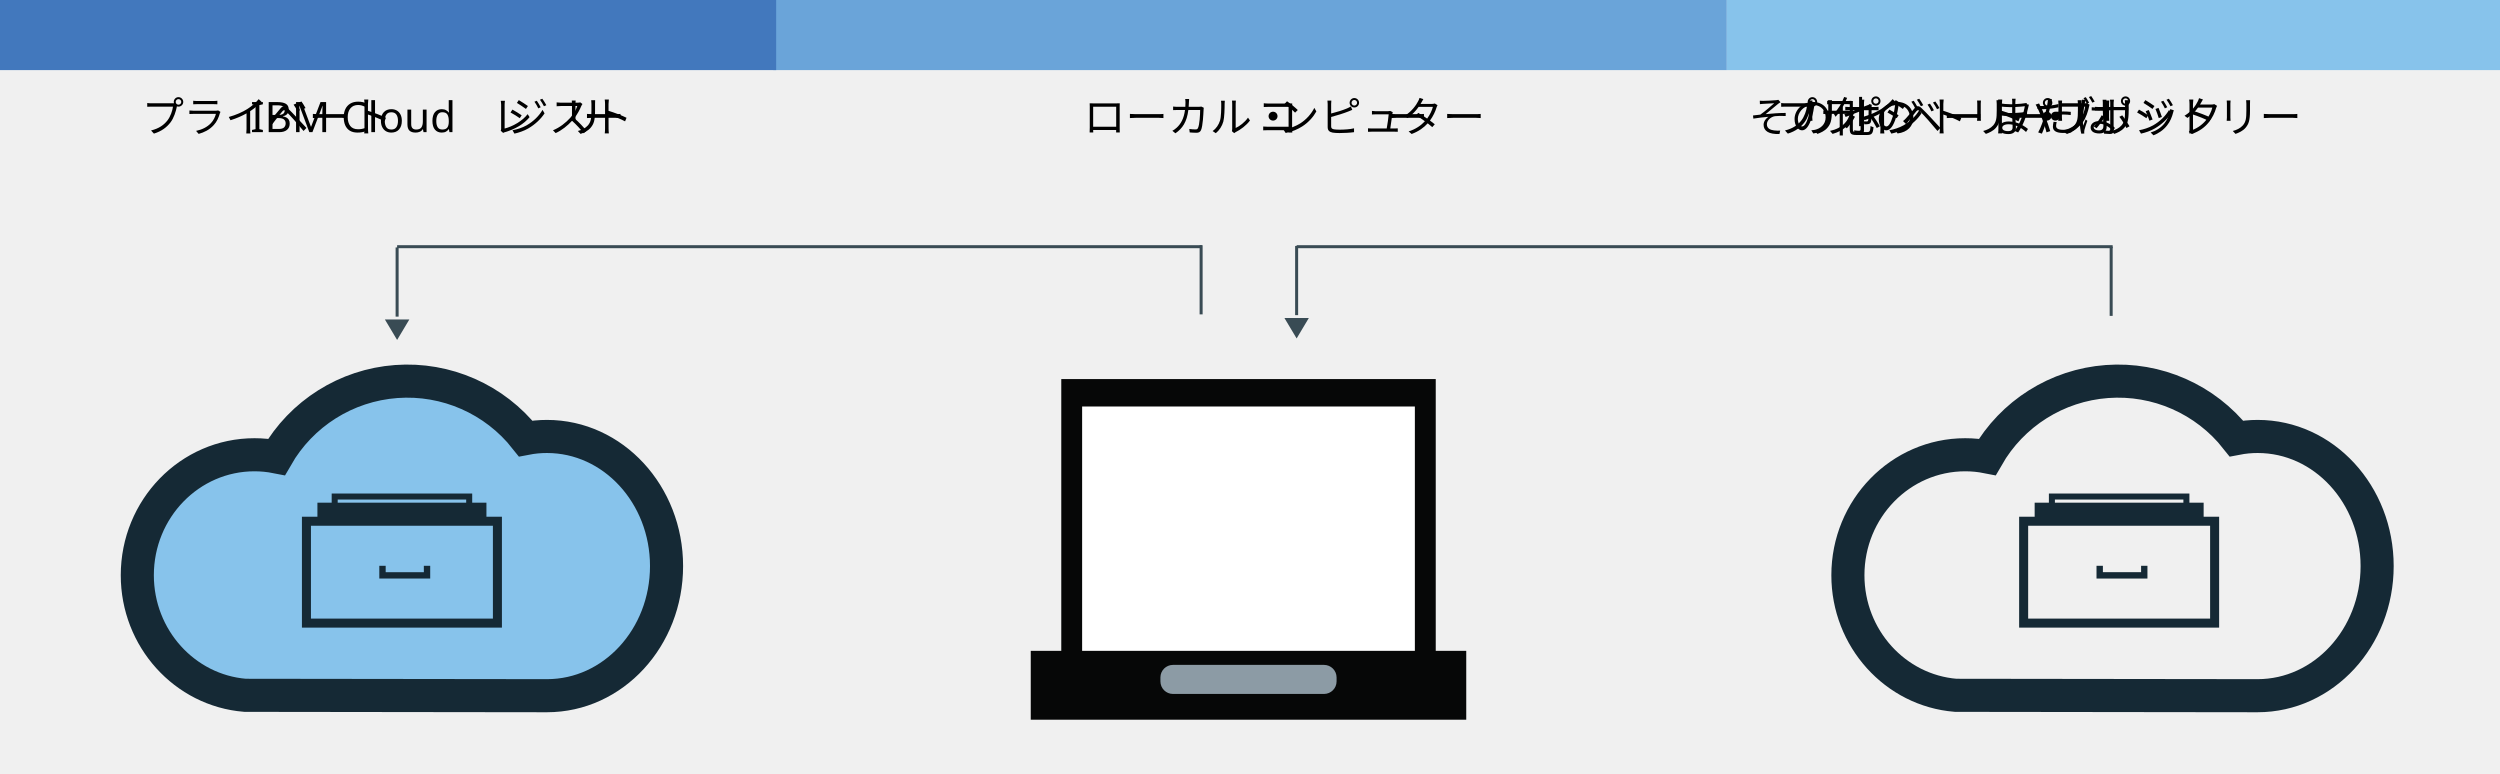
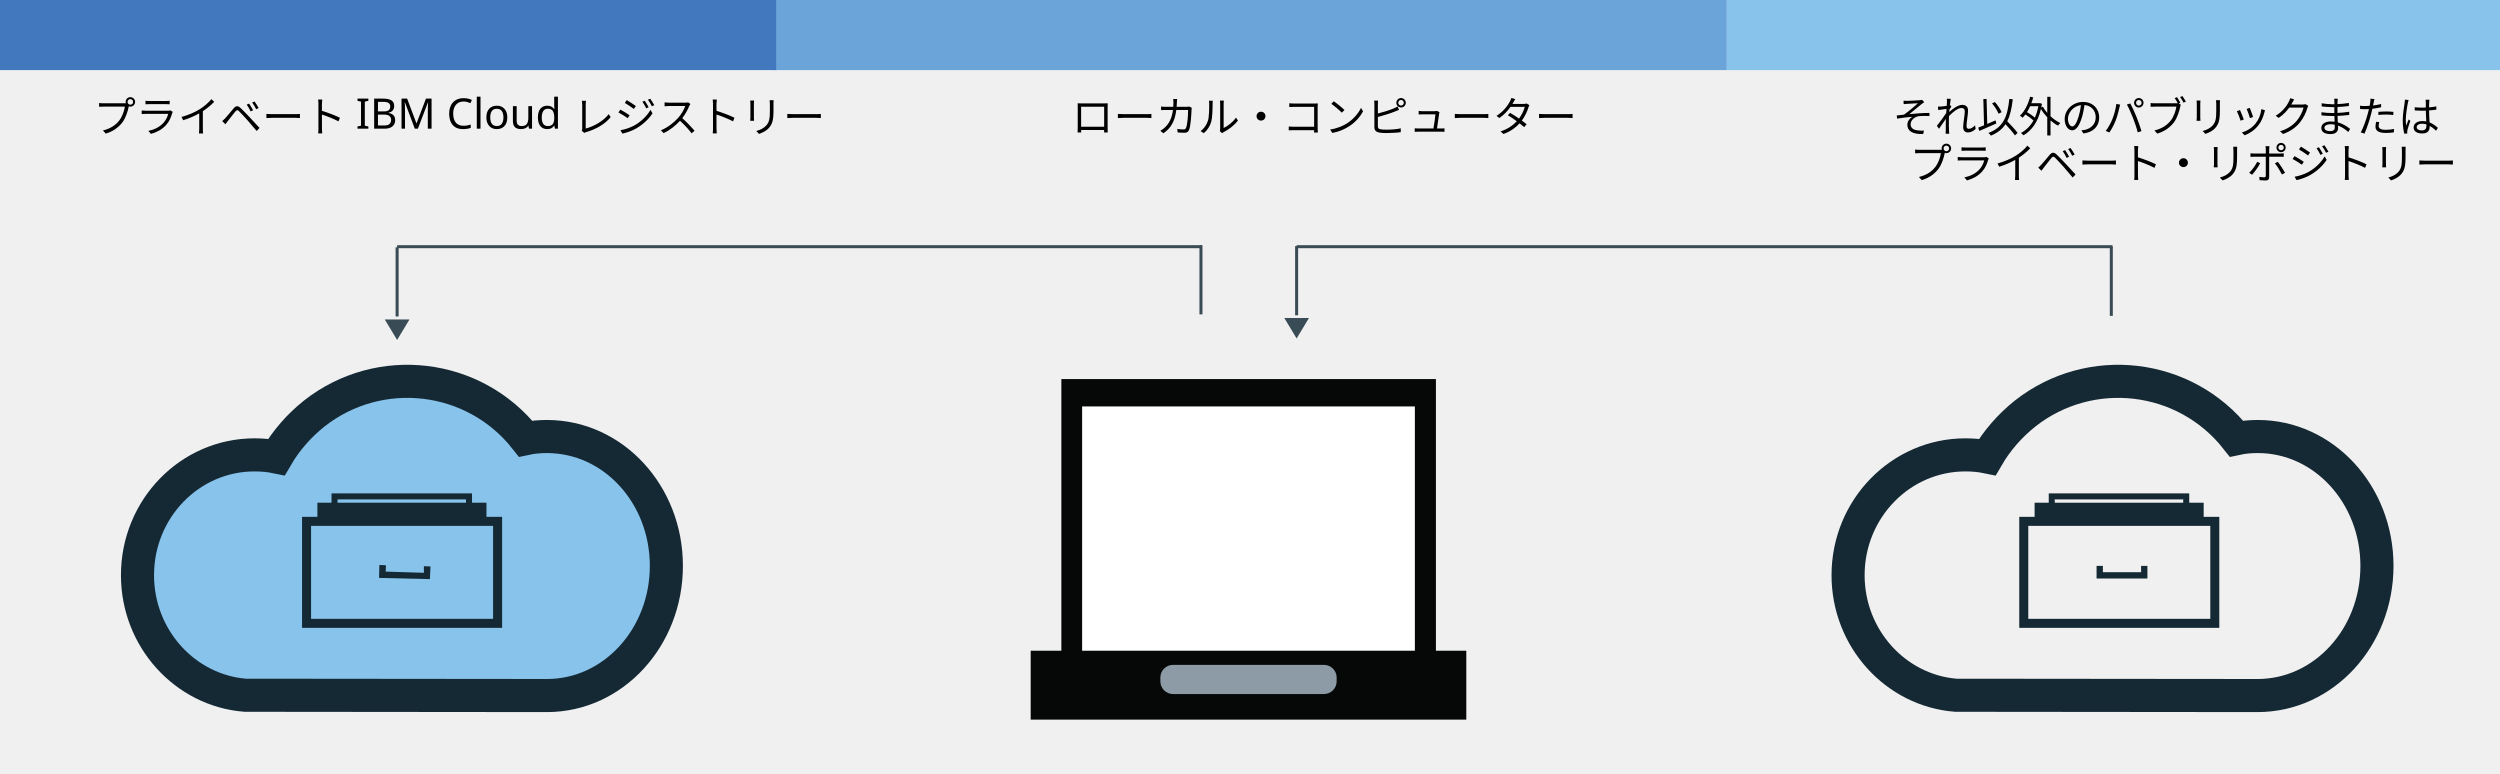
- <svg xmlns="http://www.w3.org/2000/svg" id="8a2151fb-88ef-457d-b7ec-bfa7f1e3e656" data-name="Layer 1" viewBox="0 0 831 257">
-   <path id="ce3f00cc-62b2-43ff-97de-39f90dd8ffae" data-name="&lt;Path&gt;" d="M257,0H574V23.3H257Z" fill="#6aa4d9" />
-   <path id="148a5eb6-df88-4f33-b362-d3d8ce114c44" data-name="&lt;Path&gt;" d="M574,0H831V23.3H574Z" fill="#87c3eb" />
-   <g id="10fb2a08-3ee6-4061-96fb-31503b7362b3" data-name="&lt;Group&gt;">
-     <path id="d03ee414-6941-420c-8859-22e16f18125c" data-name="&lt;Path&gt;" d="M127.94,106.2,132,113l4.06-6.8Z" fill="#394b54" />
+ <svg xmlns="http://www.w3.org/2000/svg" xmlns:xlink="http://www.w3.org/1999/xlink" version="1.1" x="0px" y="0px" viewBox="0 0 831 257" style="enable-background:new 0 0 831 257;" xml:space="preserve" id="svg134">
+   <defs id="defs138" />
+   <style type="text/css" id="style2">
+ 	.st0{fill:#6AA4D9;}
+ 	.st1{fill:#87C3EB;}
+ 	.st2{fill:#394B54;}
+ 	.st3{fill:#4278BD;}
+ 	.st4{fill:none;stroke:#394B54;stroke-miterlimit:10;}
+ 	.st5{fill:none;stroke:#152935;stroke-width:11;stroke-miterlimit:10;}
+ 	.st6{fill:#060707;}
+ 	.st7{fill:#FFFFFF;}
+ 	.st8{fill:#8C9BA5;}
+ 	.st9{fill:none;stroke:#152935;stroke-width:3;stroke-miterlimit:10;}
+ 	.st10{fill:none;stroke:#152935;stroke-width:6;stroke-miterlimit:10;}
+ 	.st11{fill:none;stroke:#152935;stroke-width:2;stroke-miterlimit:10;}
+ 	.st12{fill:#152935;}
+ 	.st13{font-family:'IBMPlexSans';}
+ 	.st14{font-size:14px;}
+ 	.st15{clip-path:url(#SVGID_2_);}
+ </style>
+   <g id="Layer_1">
+     <rect x="257" class="st0" width="317" height="23.3" id="rect6" />
+     <rect x="574" class="st1" width="257" height="23.3" id="rect8" />
+     <polygon class="st2" points="127.9,106.2 132,113 136.1,106.2  " id="polygon10" />
+     <rect class="st3" width="258" height="23.3" id="rect12" />
+     <line class="st4" x1="132" y1="82" x2="399.5" y2="82" id="line14" />
+     <line class="st4" x1="701.8" y1="82" x2="701.8" y2="105" id="line16" />
+     <line class="st4" x1="132" y1="82.2" x2="132" y2="105.2" id="line18" />
+     <polygon class="st2" points="426.9,105.7 431,112.5 435.1,105.7  " id="polygon20" />
+     <line class="st4" x1="431" y1="81.8" x2="431" y2="104.8" id="line22" />
+     <line class="st4" x1="399.2" y1="81.5" x2="399.2" y2="104.5" id="line24" />
+     <line class="st4" x1="431" y1="82" x2="702.2" y2="82" id="line26" />
+     <path class="st1" d="M181.8,145.1c-2.4,0-4.8,0.2-7.1,0.7c-17.1-21.7-48.6-25.4-70.3-8.3c-5,4-9.3,8.9-12.5,14.4   c-2.4-0.5-4.9-0.7-7.3-0.7c-21.5,0-38.9,17.9-38.9,40c0,21,15.8,38.3,35.8,39.9l100.1,0.1h0.2c22,0,39.7-19.3,39.7-43.1   S203.8,145.1,181.8,145.1z" id="path28" />
+     <path class="st5" d="M181.8,145.1c-2.4,0-4.8,0.2-7.1,0.7c-17.1-21.7-48.6-25.4-70.3-8.3c-5,4-9.3,8.9-12.5,14.4   c-2.4-0.5-4.9-0.7-7.3-0.7c-21.5,0-38.9,17.9-38.9,40c0,21,15.8,38.3,35.8,39.9l100.1,0.1h0.2c22,0,39.7-19.3,39.7-43.1   S203.8,145.1,181.8,145.1z" id="path30" />
+     <path class="st5" d="M750.5,145.1c-2.4,0-4.8,0.2-7.1,0.7c-17.1-21.7-48.6-25.4-70.3-8.3c-5,4-9.3,8.9-12.5,14.4   c-2.4-0.5-4.9-0.7-7.3-0.7c-21.5,0-39,17.9-39,40c0,21,15.8,38.3,35.8,39.9l100.1,0.1h0.2c22,0,39.7-19.3,39.7-43.1   S772.4,145.1,750.5,145.1z" id="path32" />
+     <rect x="352.8" y="126" class="st6" width="124.5" height="90.7" id="rect34" />
+     <rect x="361.9" y="137.3" class="st7" width="106.2" height="77.4" id="rect36" />
+     <path class="st7" d="M470.3,216.9H359.7v-81.8h110.6V216.9z M364.1,212.5h101.8v-73H364.1V212.5z" id="path38" />
+     <rect x="342.6" y="216.3" class="st6" width="144.8" height="22.9" id="rect40" />
+     <path class="st8" d="M389.9,221h50.2c2.3,0,4.2,1.9,4.2,4.2v1.3c0,2.3-1.9,4.2-4.2,4.2h-50.2c-2.3,0-4.2-1.9-4.2-4.2v-1.3   C385.7,222.9,387.6,221,389.9,221z" id="path42" />
+     <rect x="672.7" y="173.3" class="st9" width="63.5" height="33.9" id="rect44" />
+     <line class="st10" x1="676.3" y1="170.1" x2="732.5" y2="170.1" id="line46" />
+     <rect x="682" y="165" class="st11" width="44.7" height="5" id="rect48" />
+     <polygon class="st12" points="711.7,190.2 699,190.2 699,188.1 696.9,188.1 696.9,192.3 713.8,192.3 713.8,188.1 711.7,188.1  " id="polygon50" />
+     <rect x="101.9" y="173.3" class="st9" width="63.5" height="33.9" id="rect52" />
+     <line class="st10" x1="105.5" y1="170.1" x2="161.7" y2="170.1" id="line54" />
+     <rect x="111.2" y="165" class="st11" width="44.7" height="5" id="rect56" />
+     <polygon class="st12" points="140.9,190.4 128.2,190 128.3,187.9 126.1,187.8 126,192.1 142.9,192.5 143.1,188.3 140.9,188.2  " id="polygon58" />
  </g>
-   <path id="525b2ac2-ea9d-4fbc-81b4-7cdf198de918" data-name="&lt;Path&gt;" d="M0,0H258V23.3H0Z" fill="#4278bd" />
-   <path id="fdf0b69f-7cd4-4857-b183-b2c9fd283bb3" data-name="&lt;Path&gt;" d="M132,82H399.5" fill="none" stroke="#394b54" stroke-miterlimit="10" />
-   <text transform="translate(47.13 43.93)" font-size="14" font-family="IBMPlexSans, IBM Plex Sans" style="isolation:isolate">
-     <tspan letter-spacing="-0.01em">プライベート</tspan>
-     <tspan x="8.34" y="0" letter-spacing="0em" />
-     <tspan x="16.98" y="0" letter-spacing="-0.01em" />
-     <tspan x="23.74" y="0" />
-     <tspan x="31.22" y="0" letter-spacing="0em" />
-     <tspan x="36.08" y="0"> IBM Cloud </tspan>
-     <tspan x="116.2" y="0" letter-spacing="0em">レ</tspan>
-     <tspan x="121.27" y="0">ジスト</tspan>
-     <tspan x="139.84" y="0" letter-spacing="-0.01em">リ</tspan>
-     <tspan x="146.56" y="0">ー</tspan>
-     <tspan x="151.48" y="0" letter-spacing="0.01em" />
-     <tspan x="156.76" y="0" />
-   </text>
-   <text transform="translate(352.56 43.93)" font-size="14" font-family="IBMPlexSans, IBM Plex Sans" style="isolation:isolate">
-     <tspan letter-spacing="-0.05em" />
-     <tspan x="7.6" y="0">ローカル・</tspan>
-     <tspan x="65.11" y="0" letter-spacing="-0.01em">コ</tspan>
-     <tspan x="72.07" y="0">ンピュ</tspan>
-     <tspan x="108.2" y="0" letter-spacing="0em">ー</tspan>
-     <tspan x="113.06" y="0" letter-spacing="0em">ター</tspan>
-   </text>
-   <path id="725f6b61-84ed-46aa-8879-94041a5dc3b2" data-name="&lt;Path&gt;" d="M701.75,82v23" fill="none" stroke="#394b54" stroke-miterlimit="10" />
-   <path id="f14214fe-9ec7-4377-b205-8f4ce22a05f0" data-name="&lt;Path&gt;" d="M132,82.25v23" fill="none" stroke="#394b54" stroke-miterlimit="10" />
-   <g id="0d3a2756-a2a9-4c79-85d8-608b49695707" data-name="&lt;Group&gt;">
-     <path id="a1c9d864-a7e8-4305-96a8-5d2074e5e43d" data-name="&lt;Path&gt;" d="M426.94,105.7l4.06,6.8,4.06-6.8Z" fill="#394b54" />
+   <text style="font-style:normal;font-variant:normal;font-weight:normal;font-stretch:normal;font-size:14px;font-family:'MS UI Gothic';-inkscape-font-specification:'MS UI Gothic, Normal';font-variant-ligatures:normal;font-variant-caps:normal;font-variant-numeric:normal;font-feature-settings:normal;text-align:start;writing-mode:lr-tb;text-anchor:start" id="text61" class="st13 st14" x="31.13" y="43.93">プライベート IBM Cloud レジストリー</text>
+   <text style="font-size:14px;font-family:'MS UI Gothic';-inkscape-font-specification:'MS UI Gothic, Normal';font-weight:normal;font-style:normal;font-stretch:normal;font-variant:normal;text-anchor:start;text-align:start;writing-mode:lr;font-variant-ligatures:normal;font-variant-caps:normal;font-variant-numeric:normal;font-feature-settings:normal;" id="text63" class="st13 st14" x="55.47" y="43.93" />
+   <text style="font-size:14px;font-family:'MS UI Gothic';-inkscape-font-specification:'MS UI Gothic, Normal';font-weight:normal;font-style:normal;font-stretch:normal;font-variant:normal;text-anchor:start;text-align:start;writing-mode:lr;font-variant-ligatures:normal;font-variant-caps:normal;font-variant-numeric:normal;font-feature-settings:normal;" id="text65" class="st13 st14" x="64.11" y="43.93" />
+   <text style="font-size:14px;font-family:'MS UI Gothic';-inkscape-font-specification:'MS UI Gothic, Normal';font-weight:normal;font-style:normal;font-stretch:normal;font-variant:normal;text-anchor:start;text-align:start;writing-mode:lr;font-variant-ligatures:normal;font-variant-caps:normal;font-variant-numeric:normal;font-feature-settings:normal;" id="text67" class="st13 st14" x="70.87" y="43.93" />
+   <text style="font-size:14px;font-family:'MS UI Gothic';-inkscape-font-specification:'MS UI Gothic, Normal';font-weight:normal;font-style:normal;font-stretch:normal;font-variant:normal;text-anchor:start;text-align:start;writing-mode:lr;font-variant-ligatures:normal;font-variant-caps:normal;font-variant-numeric:normal;font-feature-settings:normal;" id="text69" class="st13 st14" x="78.35" y="43.93" />
+   <text style="font-size:14px;font-family:'MS UI Gothic';-inkscape-font-specification:'MS UI Gothic, Normal';font-weight:normal;font-style:normal;font-stretch:normal;font-variant:normal;text-anchor:start;text-align:start;writing-mode:lr;font-variant-ligatures:normal;font-variant-caps:normal;font-variant-numeric:normal;font-feature-settings:normal;" id="text71" class="st13 st14" x="83.21" y="43.93" />
+   <text style="font-size:14px;font-family:'MS UI Gothic';-inkscape-font-specification:'MS UI Gothic, Normal';font-weight:normal;font-style:normal;font-stretch:normal;font-variant:normal;text-anchor:start;text-align:start;writing-mode:lr;font-variant-ligatures:normal;font-variant-caps:normal;font-variant-numeric:normal;font-feature-settings:normal;" id="text73" class="st13 st14" x="163.33" y="43.93" />
+   <text style="font-size:14px;font-family:'MS UI Gothic';-inkscape-font-specification:'MS UI Gothic, Normal';font-weight:normal;font-style:normal;font-stretch:normal;font-variant:normal;text-anchor:start;text-align:start;writing-mode:lr;font-variant-ligatures:normal;font-variant-caps:normal;font-variant-numeric:normal;font-feature-settings:normal;" id="text75" class="st13 st14" x="168.4" y="43.93" />
+   <text style="font-size:14px;font-family:'MS UI Gothic';-inkscape-font-specification:'MS UI Gothic, Normal';font-weight:normal;font-style:normal;font-stretch:normal;font-variant:normal;text-anchor:start;text-align:start;writing-mode:lr;font-variant-ligatures:normal;font-variant-caps:normal;font-variant-numeric:normal;font-feature-settings:normal;" id="text77" class="st13 st14" x="186.97" y="43.93" />
+   <text style="font-size:14px;font-family:'MS UI Gothic';-inkscape-font-specification:'MS UI Gothic, Normal';font-weight:normal;font-style:normal;font-stretch:normal;font-variant:normal;text-anchor:start;text-align:start;writing-mode:lr;font-variant-ligatures:normal;font-variant-caps:normal;font-variant-numeric:normal;font-feature-settings:normal;" id="text79" class="st13 st14" x="193.69" y="43.93" />
+   <text style="font-size:14px;font-family:'MS UI Gothic';-inkscape-font-specification:'MS UI Gothic, Normal';font-weight:normal;font-style:normal;font-stretch:normal;font-variant:normal;text-anchor:start;text-align:start;writing-mode:lr;font-variant-ligatures:normal;font-variant-caps:normal;font-variant-numeric:normal;font-feature-settings:normal;" id="text81" class="st13 st14" x="198.61" y="43.93" />
+   <text style="font-size:14px;font-family:'MS UI Gothic';-inkscape-font-specification:'MS UI Gothic, Normal';font-weight:normal;font-style:normal;font-stretch:normal;font-variant:normal;text-anchor:start;text-align:start;writing-mode:lr;font-variant-ligatures:normal;font-variant-caps:normal;font-variant-numeric:normal;font-feature-settings:normal;" id="text83" class="st13 st14" x="203.89" y="43.93" />
+   <g id="g95">
+     <defs id="defs86">
+       <rect height="9.8" width="7.9" y="34.2" x="352.7" id="SVGID_1_" />
+     </defs>
+     <clipPath id="SVGID_2_">
+       <use height="100%" width="100%" y="0" x="0" id="use88" style="overflow:visible" xlink:href="#SVGID_1_" />
+     </clipPath>
+     <g id="g93" clip-path="url(#SVGID_2_)" class="st15">
+       <text style="font-size:14px;font-family:'MS UI Gothic';-inkscape-font-specification:'MS UI Gothic, Normal';font-weight:normal;font-style:normal;font-stretch:normal;font-variant:normal;text-anchor:start;text-align:start;writing-mode:lr;font-variant-ligatures:normal;font-variant-caps:normal;font-variant-numeric:normal;font-feature-settings:normal;" id="text91" class="st13 st14" transform="translate(352.5601,43.9297)" />
+     </g>
  </g>
-   <path id="cc7e49e3-3eba-454e-856d-6a9389a1ceba" data-name="&lt;Path&gt;" d="M431,81.75v23" fill="none" stroke="#394b54" stroke-miterlimit="10" />
-   <path id="a572a3a7-b452-42dc-a0eb-e07307168d5e" data-name="&lt;Path&gt;" d="M399.25,81.5v23" fill="none" stroke="#394b54" stroke-miterlimit="10" />
-   <path id="832a1625-3329-4785-8f1f-f75e9f3d0886" data-name="&lt;Path&gt;" d="M431,82H702.25" fill="none" stroke="#394b54" stroke-miterlimit="10" />
-   <rect x="399.5" y="71.5" width="15.5" height="19.5" fill="none" />
-   <path id="e99522dd-adef-4ce5-907d-8d91b47a08df" data-name="&lt;Path&gt;" d="M181.82,145.08a36.89,36.89,0,0,0-7.09.68,50.09,50.09,0,0,0-82.8,6.12,37.83,37.83,0,0,0-7.34-.72c-21.52,0-38.95,17.93-38.95,40.05,0,21,15.77,38.28,35.83,39.91l100.13.13h.22c22,0,39.74-19.29,39.74-43.09S203.77,145.08,181.82,145.08Z" fill="#87c3eb" stroke="#152935" stroke-miterlimit="10" stroke-width="11" />
-   <path id="74fb0e0b-4e9a-4824-966c-126e2122dded" data-name="&lt;Path&gt;" d="M750.47,145.08a36.89,36.89,0,0,0-7.09.68,50.09,50.09,0,0,0-82.8,6.12,37.83,37.83,0,0,0-7.34-.72c-21.52,0-39,17.93-39,40.05,0,21,15.77,38.28,35.83,39.91l100.13.13h.22c21.95,0,39.74-19.29,39.74-43.09S772.42,145.08,750.47,145.08Z" fill="none" stroke="#152935" stroke-miterlimit="10" stroke-width="11" />
-   <rect id="ddb78052-7939-4cde-86aa-aba469e38c3c" data-name="&lt;Rectangle&gt;" x="352.77" y="126" width="124.47" height="90.67" fill="#060707" />
-   <g id="27dd9f5f-0f34-410a-9cf2-659aefd6a2b5" data-name="&lt;Group&gt;">
-     <rect id="51b79e7b-4bcb-450f-984a-f5ca3bdec73d" data-name="&lt;Rectangle&gt;" x="361.89" y="137.31" width="106.23" height="77.38" fill="#fff" />
-     <path id="c087a8f1-5c69-46b5-bd51-f99d212f1f93" data-name="&lt;Compound Path&gt;" d="M470.3,216.88H359.7V135.12H470.3ZM364.08,212.5H465.92v-73H364.08Z" fill="#fff" />
-   </g>
-   <rect id="b63eb18c-b563-4bb9-aa60-2655b87aa2d9" data-name="&lt;Rectangle&gt;" x="342.62" y="216.34" width="144.76" height="22.89" fill="#060707" />
-   <rect id="f69ebd71-33c6-4c84-9b71-528ee9676ebb" data-name="&lt;Rectangle&gt;" x="385.72" y="221.01" width="58.56" height="9.66" rx="4.18" ry="4.18" fill="#8c9ba5" />
-   <rect x="672.66" y="173.26" width="63.48" height="33.86" fill="none" stroke="#152935" stroke-miterlimit="10" stroke-width="3" />
-   <line x1="676.32" y1="170.09" x2="732.49" y2="170.09" fill="none" stroke="#152935" stroke-miterlimit="10" stroke-width="6" />
-   <rect x="682.05" y="165.05" width="44.71" height="5.03" fill="none" stroke="#152935" stroke-miterlimit="10" stroke-width="2" />
-   <path d="M711.7,190.19H699v-2.12h-2.12v4.24h16.93v-4.24H711.7Z" fill="#152935" />
-   <rect x="101.86" y="173.26" width="63.48" height="33.86" fill="none" stroke="#152935" stroke-miterlimit="10" stroke-width="3" />
-   <line x1="105.51" y1="170.09" x2="161.69" y2="170.09" fill="none" stroke="#152935" stroke-miterlimit="10" stroke-width="6" />
-   <rect x="111.25" y="165.05" width="44.71" height="5.03" fill="none" stroke="#152935" stroke-miterlimit="10" stroke-width="2" />
-   <path d="M140.89,190.19H128.2v-2.12h-2.12v4.24H143v-4.24h-2.12Z" fill="#152935" />
-   <text transform="translate(581.28 43.93)" font-size="14" font-family="IBMPlexSans, IBM Plex Sans" style="isolation:isolate">その他の<tspan x="8.97" y="0" letter-spacing="-0.01em">プライベート・</tspan>
-     <tspan x="16.81" y="0">リポジトリー</tspan>
-     <tspan x="80.69" y="0" letter-spacing="-0.01em">または</tspan>
-     <tspan x="87.46" y="0" letter-spacing="0em">パブリック</tspan>
-     <tspan x="94.93" y="0" letter-spacing="0em">・</tspan>
-     <tspan x="99.79" y="0" letter-spacing="0em">リポジトリー</tspan>
-     <tspan x="168.91" y="0" letter-spacing="0em" />
-     <tspan x="173.98" y="0" />
-     <tspan x="207.94" y="0" letter-spacing="0em" />
-     <tspan x="212.8" y="0" />
-     <tspan x="220.64" y="0" letter-spacing="0.01em" />
-     <tspan x="225.92" y="0" />
+   <text style="font-style:normal;font-variant:normal;font-weight:normal;font-stretch:normal;font-size:14px;font-family:'MS UI Gothic';-inkscape-font-specification:'MS UI Gothic, Normal';font-variant-ligatures:normal;font-variant-caps:normal;font-variant-numeric:normal;font-feature-settings:normal;text-align:start;writing-mode:lr-tb;text-anchor:start" id="text97" class="st13 st14" x="356.16" y="43.93">ローカル・コンピューター</text>
+   <text style="font-size:14px;font-family:'MS UI Gothic';-inkscape-font-specification:'MS UI Gothic, Normal';font-weight:normal;font-style:normal;font-stretch:normal;font-variant:normal;text-anchor:start;text-align:start;writing-mode:lr;font-variant-ligatures:normal;font-variant-caps:normal;font-variant-numeric:normal;font-feature-settings:normal;" id="text99" class="st13 st14" x="417.67" y="43.93" />
+   <text style="font-size:14px;font-family:'MS UI Gothic';-inkscape-font-specification:'MS UI Gothic, Normal';font-weight:normal;font-style:normal;font-stretch:normal;font-variant:normal;text-anchor:start;text-align:start;writing-mode:lr;font-variant-ligatures:normal;font-variant-caps:normal;font-variant-numeric:normal;font-feature-settings:normal;" id="text101" class="st13 st14" x="424.63" y="43.93" />
+   <text style="font-size:14px;font-family:'MS UI Gothic';-inkscape-font-specification:'MS UI Gothic, Normal';font-weight:normal;font-style:normal;font-stretch:normal;font-variant:normal;text-anchor:start;text-align:start;writing-mode:lr;font-variant-ligatures:normal;font-variant-caps:normal;font-variant-numeric:normal;font-feature-settings:normal;" id="text103" class="st13 st14" x="460.76" y="43.93" />
+   <text style="font-size:14px;font-family:'MS UI Gothic';-inkscape-font-specification:'MS UI Gothic, Normal';font-weight:normal;font-style:normal;font-stretch:normal;font-variant:normal;text-anchor:start;text-align:start;writing-mode:lr;font-variant-ligatures:normal;font-variant-caps:normal;font-variant-numeric:normal;font-feature-settings:normal;" id="text105" class="st13 st14" x="465.62" y="43.93" />
+   <text style="font-style:normal;font-variant:normal;font-weight:normal;font-stretch:normal;font-size:14px;font-family:'MS UI Gothic';-inkscape-font-specification:'MS UI Gothic, Normal';font-variant-ligatures:normal;font-variant-caps:normal;font-variant-numeric:normal;font-feature-settings:normal;text-align:start;writing-mode:lr-tb;text-anchor:start" id="text107" class="st13 st14" x="629.06" y="43.93">それ以外のパブリックまたは</text>
+   <text style="font-size:14px;font-family:'MS UI Gothic';-inkscape-font-specification:'MS UI Gothic, Normal';font-weight:normal;font-style:normal;font-stretch:normal;font-variant:normal;text-anchor:start;text-align:start;writing-mode:lr;font-variant-ligatures:normal;font-variant-caps:normal;font-variant-numeric:normal;font-feature-settings:normal;" id="text109" class="st13 st14" x="594.03" y="43.93" />
+   <text style="font-size:14px;font-family:'MS UI Gothic';-inkscape-font-specification:'MS UI Gothic, Normal';font-weight:normal;font-style:normal;font-stretch:normal;font-variant:normal;text-anchor:start;text-align:start;writing-mode:lr;font-variant-ligatures:normal;font-variant-caps:normal;font-variant-numeric:normal;font-feature-settings:normal;" id="text111" class="st13 st14" x="601.87" y="43.93" />
+   <text style="font-size:14px;font-family:'MS UI Gothic';-inkscape-font-specification:'MS UI Gothic, Normal';font-weight:normal;font-style:normal;font-stretch:normal;font-variant:normal;text-anchor:start;text-align:start;writing-mode:lr;font-variant-ligatures:normal;font-variant-caps:normal;font-variant-numeric:normal;font-feature-settings:normal;" id="text113" class="st13 st14" x="723.88" y="43.93" />
+   <text style="font-size:14px;font-family:'MS UI Gothic';-inkscape-font-specification:'MS UI Gothic, Normal';font-weight:normal;font-style:normal;font-stretch:normal;font-variant:normal;text-anchor:start;text-align:start;writing-mode:lr;font-variant-ligatures:normal;font-variant-caps:normal;font-variant-numeric:normal;font-feature-settings:normal;" id="text115" class="st13 st14" x="730.64" y="43.93" />
+   <text style="font-size:14px;font-family:'MS UI Gothic';-inkscape-font-specification:'MS UI Gothic, Normal';font-weight:normal;font-style:normal;font-stretch:normal;font-variant:normal;text-anchor:start;text-align:start;writing-mode:lr;font-variant-ligatures:normal;font-variant-caps:normal;font-variant-numeric:normal;font-feature-settings:normal;" id="text117" class="st13 st14" x="738.12" y="43.93" />
+   <text style="font-size:14px;font-family:'MS UI Gothic';-inkscape-font-specification:'MS UI Gothic, Normal';font-weight:normal;font-style:normal;font-stretch:normal;font-variant:normal;text-anchor:start;text-align:start;writing-mode:lr;font-variant-ligatures:normal;font-variant-caps:normal;font-variant-numeric:normal;font-feature-settings:normal;" id="text119" class="st13 st14" x="742.98" y="43.93" />
+   <text style="font-size:14px;font-family:'MS UI Gothic';-inkscape-font-specification:'MS UI Gothic, Normal';font-weight:normal;font-style:normal;font-stretch:normal;font-variant:normal;text-anchor:start;text-align:start;writing-mode:lr;font-variant-ligatures:normal;font-variant-caps:normal;font-variant-numeric:normal;font-feature-settings:normal;" id="text121" class="st13 st14" x="753.97" y="43.93" />
+   <text style="font-size:14px;font-family:'MS UI Gothic';-inkscape-font-specification:'MS UI Gothic, Normal';font-weight:normal;font-style:normal;font-stretch:normal;font-variant:normal;text-anchor:start;text-align:start;writing-mode:lr;font-variant-ligatures:normal;font-variant-caps:normal;font-variant-numeric:normal;font-feature-settings:normal;" id="text123" class="st13 st14" x="759.04" y="43.93" />
+   <text style="font-size:14px;font-family:'MS UI Gothic';-inkscape-font-specification:'MS UI Gothic, Normal';font-weight:normal;font-style:normal;font-stretch:normal;font-variant:normal;text-anchor:start;text-align:start;writing-mode:lr;font-variant-ligatures:normal;font-variant-caps:normal;font-variant-numeric:normal;font-feature-settings:normal;" id="text125" class="st13 st14" x="793" y="43.93" />
+   <text style="font-size:14px;font-family:'MS UI Gothic';-inkscape-font-specification:'MS UI Gothic, Normal';font-weight:normal;font-style:normal;font-stretch:normal;font-variant:normal;text-anchor:start;text-align:start;writing-mode:lr;font-variant-ligatures:normal;font-variant-caps:normal;font-variant-numeric:normal;font-feature-settings:normal;" id="text127" class="st13 st14" x="797.86" y="43.93" />
+   <text style="font-size:14px;font-family:'MS UI Gothic';-inkscape-font-specification:'MS UI Gothic, Normal';font-weight:normal;font-style:normal;font-stretch:normal;font-variant:normal;text-anchor:start;text-align:start;writing-mode:lr;font-variant-ligatures:normal;font-variant-caps:normal;font-variant-numeric:normal;font-feature-settings:normal;" id="text129" class="st13 st14" x="805.7" y="43.93" />
+   <text style="font-size:14px;font-family:'MS UI Gothic';-inkscape-font-specification:'MS UI Gothic, Normal';font-weight:normal;font-style:normal;font-stretch:normal;font-variant:normal;text-anchor:start;text-align:start;writing-mode:lr;font-variant-ligatures:normal;font-variant-caps:normal;font-variant-numeric:normal;font-feature-settings:normal;" id="text131" class="st13 st14" x="810.98" y="43.93" />
+   <text xml:space="preserve" style="font-style:normal;font-variant:normal;font-weight:normal;font-stretch:normal;font-size:14px;line-height:1.25;font-family:'MS UI Gothic';-inkscape-font-specification:'MS UI Gothic, Normal';font-variant-ligatures:normal;font-variant-caps:normal;font-variant-numeric:normal;font-feature-settings:normal;text-align:start;letter-spacing:0px;word-spacing:0px;writing-mode:lr-tb;text-anchor:start;fill:#000000;fill-opacity:1;stroke:none" x="634.774" y="59.387" id="text4660">
+     <tspan id="tspan4658" x="634.774" y="59.387">プライベート・リポジトリー</tspan>
  </text>
</svg>
